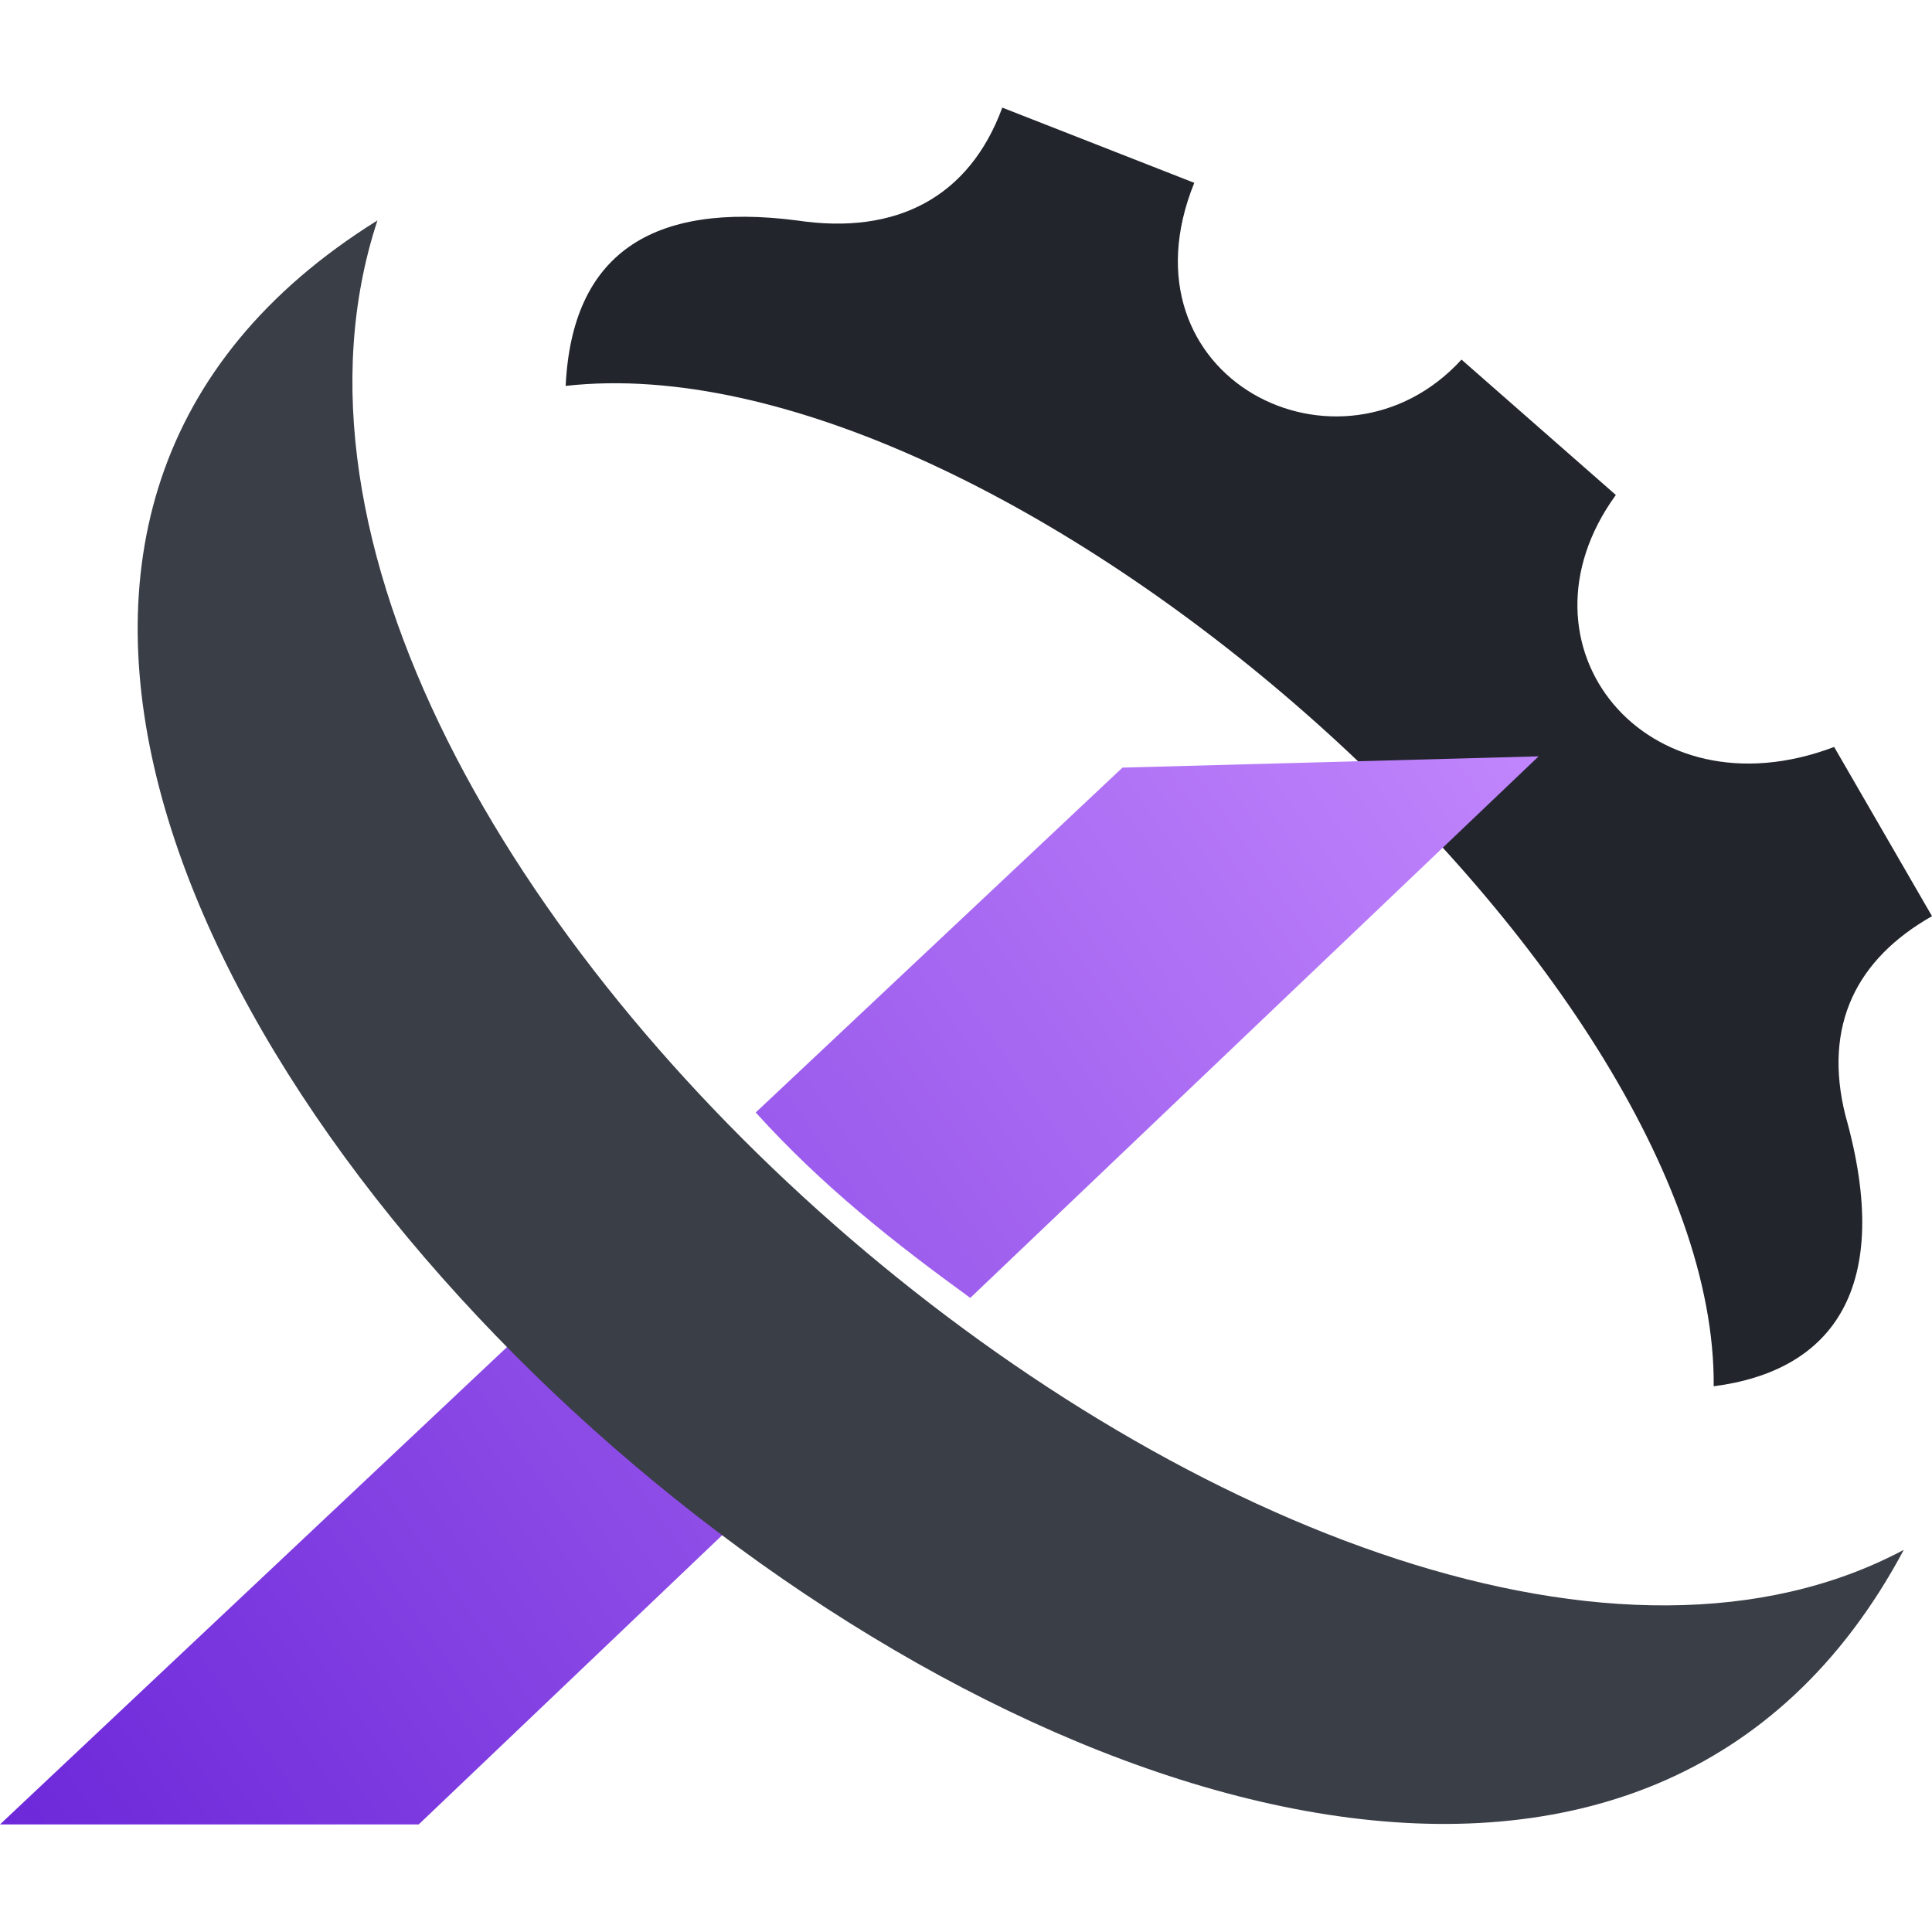
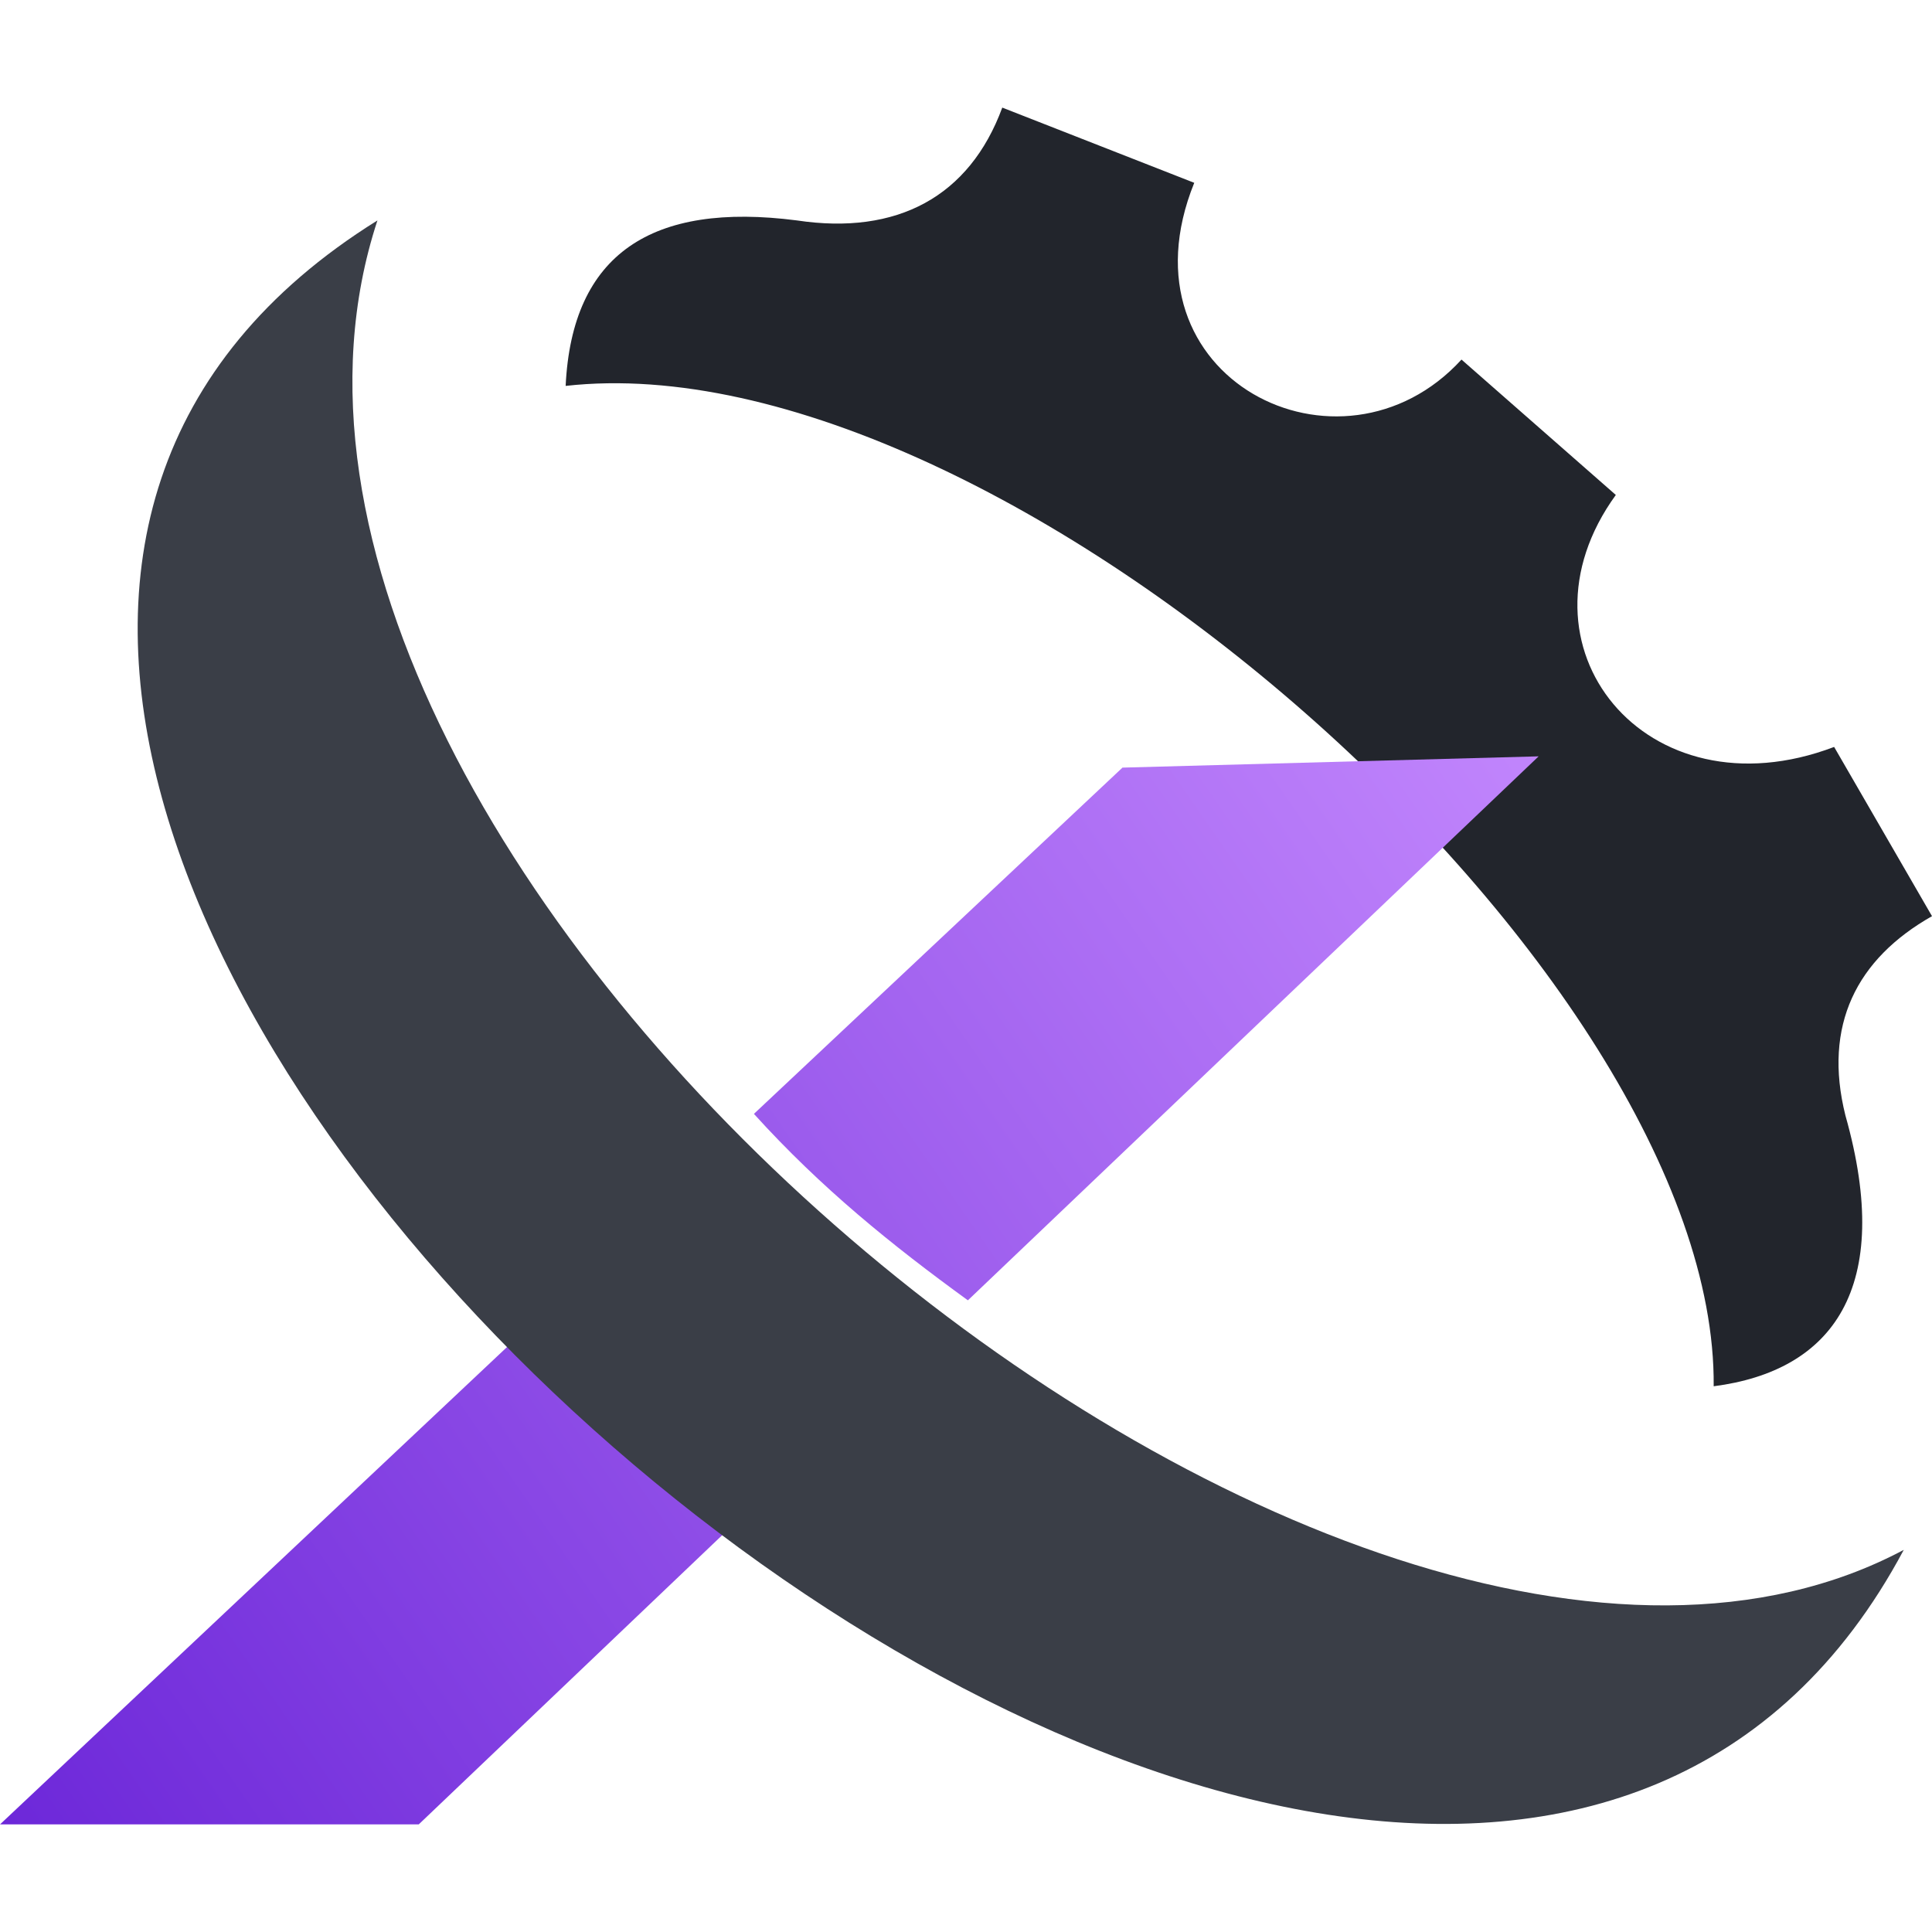
- <svg xmlns="http://www.w3.org/2000/svg" id="uuid-d016253c-0500-471f-9f0c-f91b43742230" data-name="Capa 1" viewBox="0 0 1848.18 1848.18">
+ <svg xmlns="http://www.w3.org/2000/svg" id="Logo" width="4000" height="4000" viewBox="0 0 4000 4000">
  <defs>
-     <style>
-       .uuid-81decbd1-92d6-47b4-9854-2227a2bfb6f4 {
-         fill: #3a3e47;
-       }
- 
-       .uuid-81decbd1-92d6-47b4-9854-2227a2bfb6f4, .uuid-f6e65156-a38e-4a01-9a61-3874919419a6, .uuid-93c4753b-a3e9-4c8a-82b7-afb579a3e9ba, .uuid-3c36da65-acae-4024-bbf8-0db6131ff853 {
-         stroke-width: 0px;
-       }
- 
-       .uuid-f6e65156-a38e-4a01-9a61-3874919419a6 {
-         fill: url(#uuid-cb508a97-7915-4727-bc2d-4a2692bc6ce5);
-       }
- 
-       .uuid-93c4753b-a3e9-4c8a-82b7-afb579a3e9ba {
-         fill: #22252c;
-       }
- 
-       .uuid-3c36da65-acae-4024-bbf8-0db6131ff853 {
-         fill: url(#uuid-dbd6d4ef-f8a0-4177-a000-93e9201468eb);
-       }
-     </style>
-     <linearGradient id="uuid-dbd6d4ef-f8a0-4177-a000-93e9201468eb" data-name="Degradado sin nombre 8" x1="38.55" y1="1791.97" x2="1491.6" y2="784.48" gradientUnits="userSpaceOnUse">
+     <linearGradient id="Degradado_sin_nombre_8" data-name="Degradado sin nombre 8" x1="83.428" y1="3878.338" x2="3228.249" y2="1697.848" gradientUnits="userSpaceOnUse">
      <stop offset="0" stop-color="#6d28d9" />
      <stop offset="1" stop-color="#c084fc" />
    </linearGradient>
-     <linearGradient id="uuid-cb508a97-7915-4727-bc2d-4a2692bc6ce5" data-name="Degradado sin nombre 10" x1="-25.57" y1="1699.72" x2="1427.46" y2="692.24" gradientUnits="userSpaceOnUse">
-       <stop offset="0" stop-color="#6d28d9" />
+     <linearGradient id="Degradado_sin_nombre_10" data-name="Degradado sin nombre 10" x1="-63.543" y1="3685.157" x2="3089.722" y2="1498.811" gradientUnits="userSpaceOnUse">
+       <stop offset=".003" stop-color="#6d28d9" />
      <stop offset="1" stop-color="#c084fc" />
    </linearGradient>
  </defs>
-   <polygon class="uuid-3c36da65-acae-4024-bbf8-0db6131ff853" points="730.14 1431.15 400.57 1745.25 0 1745.25 527.33 1248.78 730.14 1431.15" />
-   <path class="uuid-93c4753b-a3e9-4c8a-82b7-afb579a3e9ba" d="m541.11,369.16c417.69-46.77,1101.83,561.23,1098.23,956.97,113.42-14.65,172.84-93.54,126.03-259.03-21.6-86.34,10.68-149.8,82.82-190.67l-93.62-161.89c-180.04,68.35-313.27-97.14-208.84-241.04l-147.63-129.51c-115.22,125.92-331.27,17.99-255.65-169.09l-183.64-71.95c-31.41,85.34-100.82,122.32-196.48,107.93-138.73-17.92-215.15,31.92-221.21,158.3Z" />
-   <path class="uuid-f6e65156-a38e-4a01-9a61-3874919419a6" d="m1471.9,723.52l-398.13,10.79-350.83,329.91c64.29,71,132.57,124.58,205.24,177.36l543.71-518.06Z" />
-   <path class="uuid-81decbd1-92d6-47b4-9854-2227a2bfb6f4" d="m361.07,210.86c-870.89,542.46,985.17,2162.39,1460.11,1271.76C1280.51,1770.46,159.51,823.41,361.07,210.86Z" />
+   <polygon points="1580.247 3097.434 866.941 3777.227 0 3777.227 1141.289 2702.715 1580.247 3097.434" fill="url(#Degradado_sin_nombre_8)" stroke-width="0" />
+   <path d="m1171.11,798.96c903.998-101.222,2384.684,1214.666,2376.891,2071.161,245.473-31.712,374.068-202.444,272.758-560.615-46.759-186.872,23.124-324.201,179.241-412.675l-202.62-350.384c-389.654,147.94-677.998-210.231-451.999-521.683l-319.517-280.307c-249.379,272.521-716.964,38.932-553.309-365.957l-397.447-155.726c-67.989,184.703-218.206,264.735-425.235,233.59-300.244-38.779-465.648,69.094-478.763,342.598Z" fill="#22252c" stroke-width="0" />
+   <path d="m3185.623,1565.913l-861.666,23.359-763.046,716.887c139.136,153.66,285.705,271.773,443,386l1181.712-1126.246Z" fill="url(#Degradado_sin_nombre_10)" stroke-width="0" />
+   <path d="m781.456,456.362c-1884.856,1174.05,2132.194,4680.04,3160.096,2752.464C2771.408,3831.791,345.217,1782.103,781.456,456.362Z" fill="#3a3e47" stroke-width="0" />
</svg>
